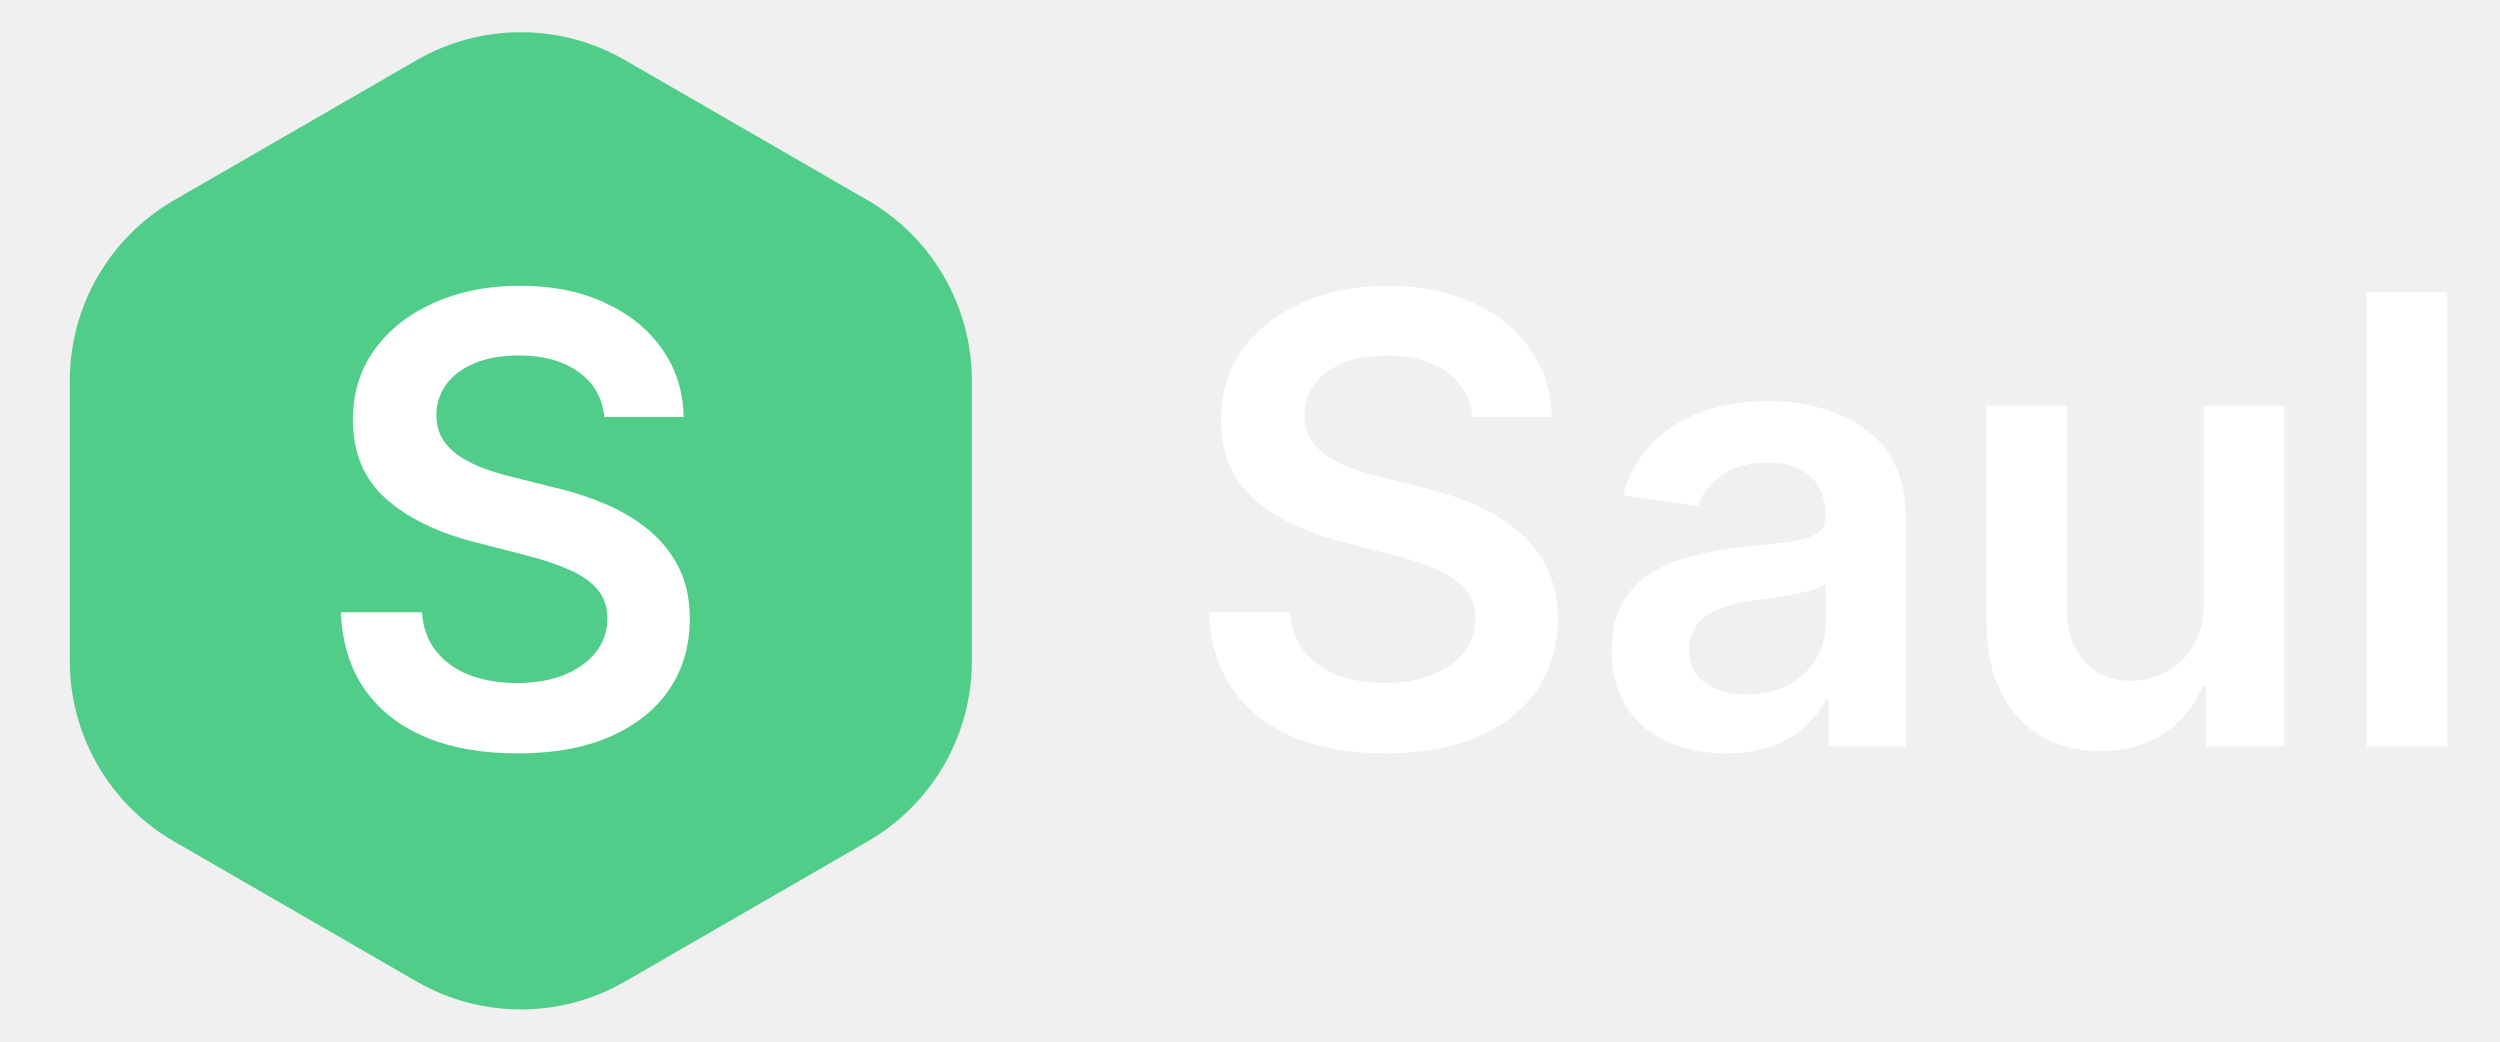
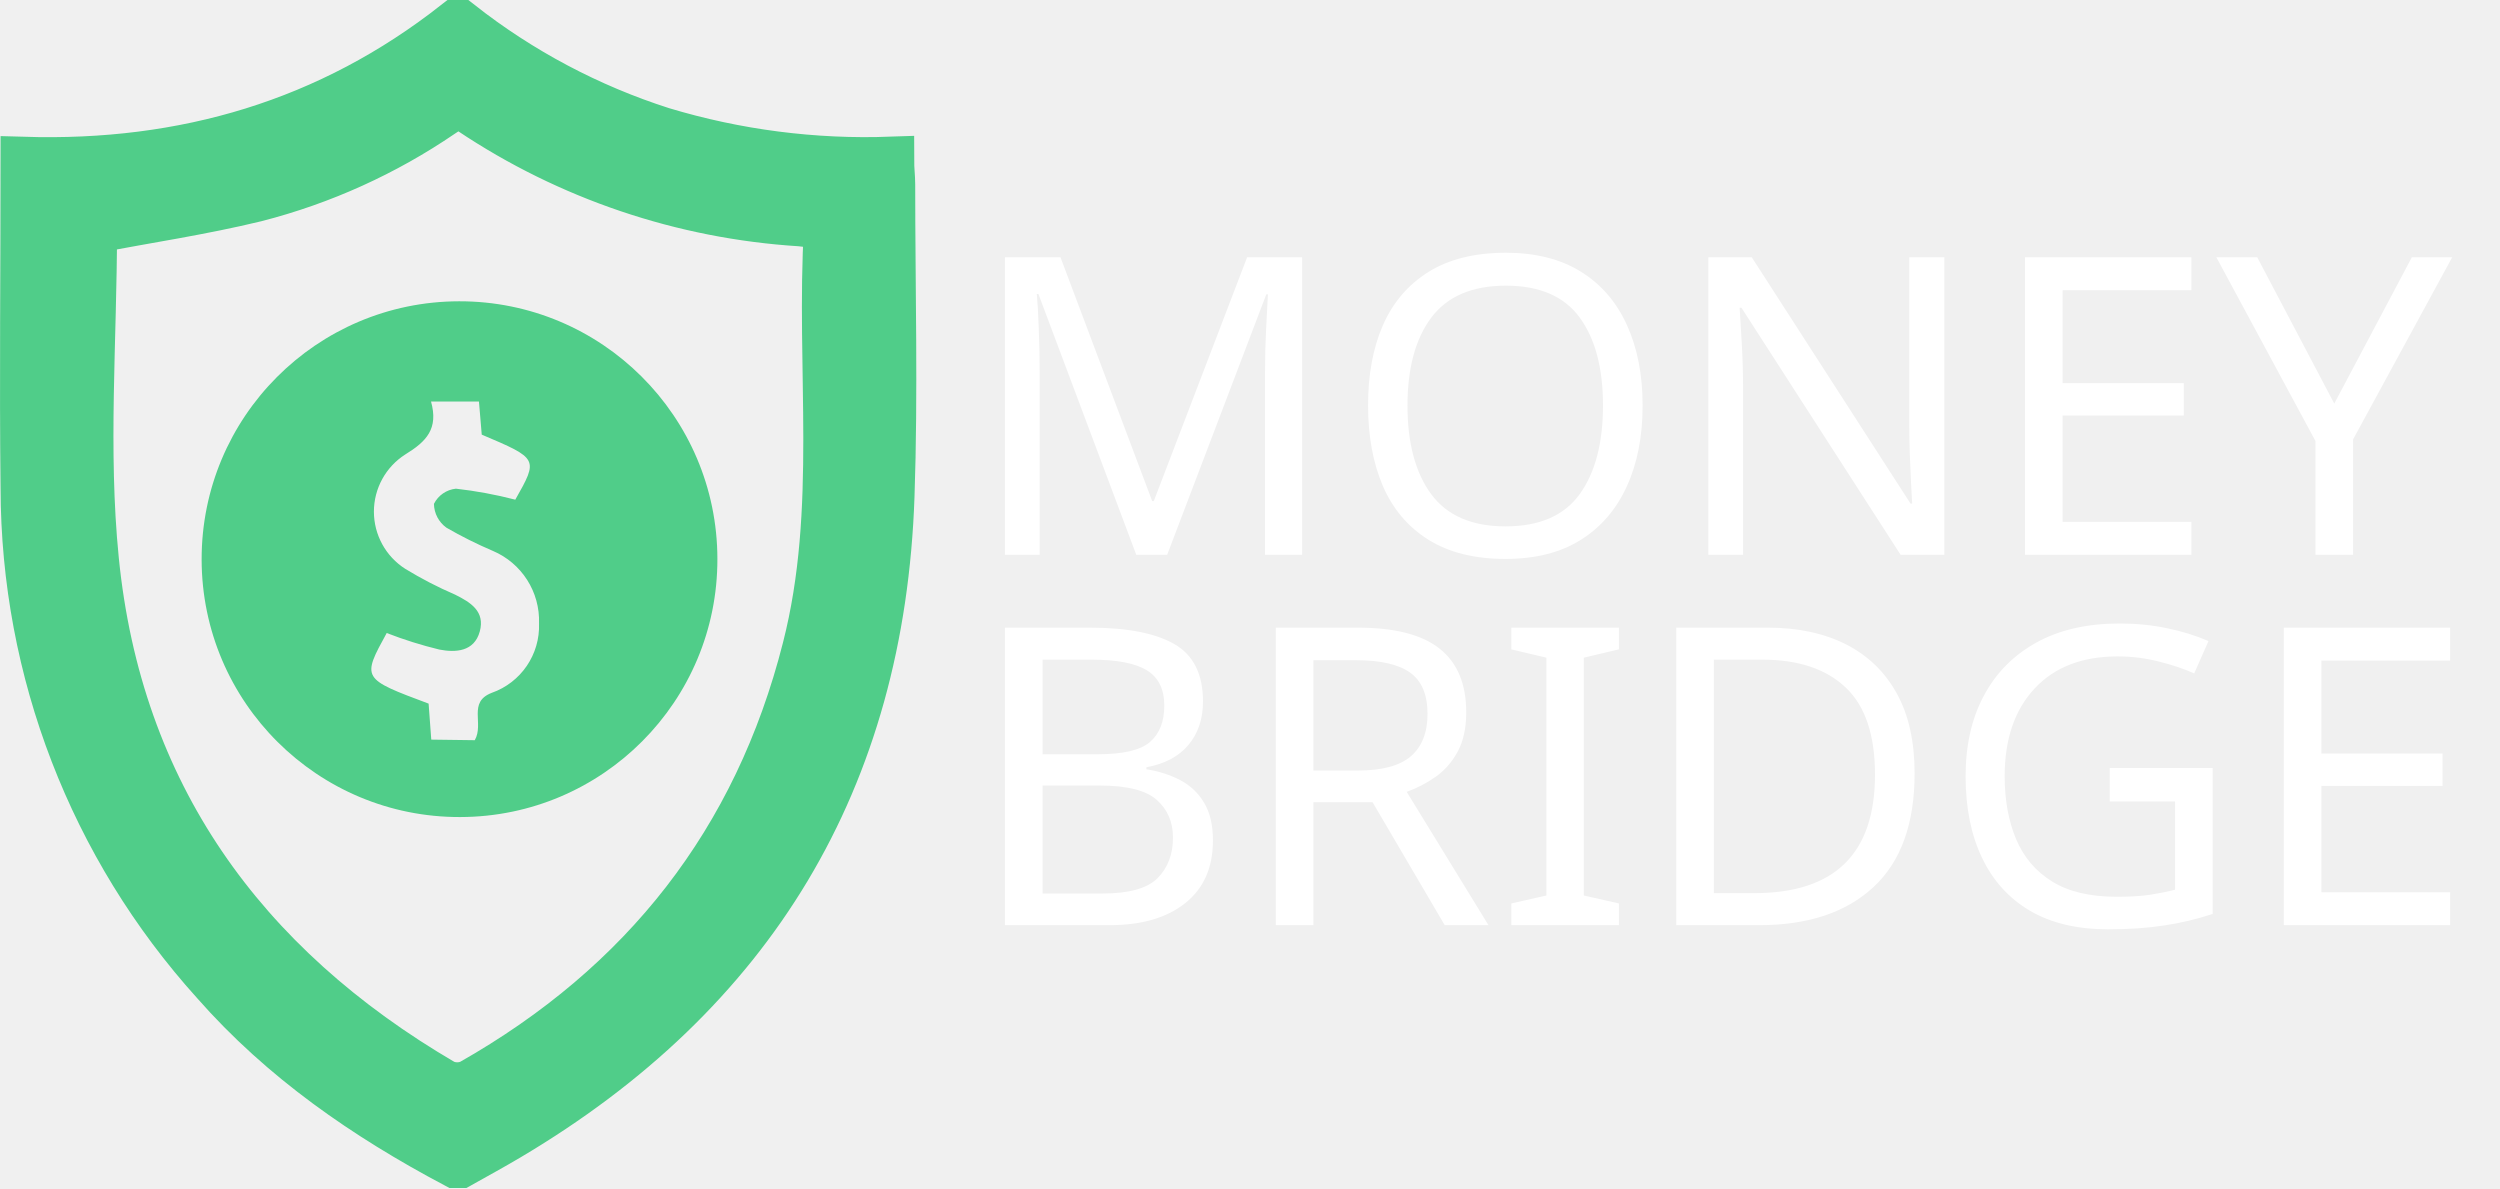
- <svg xmlns="http://www.w3.org/2000/svg" width="72" height="30" viewBox="0 0 72 30" fill="none">
-   <path d="M12 1.732C13.856 0.66 16.144 0.66 18 1.732L24.99 5.768C26.847 6.84 27.99 8.821 27.99 10.964V19.036C27.99 21.18 26.847 23.16 24.99 24.232L18 28.268C16.144 29.34 13.856 29.34 12 28.268L5.01 24.232C3.153 23.16 2.01 21.18 2.01 19.036V10.964C2.01 8.821 3.153 6.84 5.01 5.768L12 1.732Z" fill="#50CD89" />
-   <path d="M17.405 12.008C17.346 11.45 17.095 11.015 16.651 10.704C16.212 10.393 15.641 10.237 14.938 10.237C14.444 10.237 14.02 10.312 13.666 10.461C13.312 10.61 13.042 10.812 12.854 11.068C12.667 11.324 12.571 11.616 12.567 11.944C12.567 12.217 12.629 12.453 12.752 12.653C12.88 12.854 13.053 13.024 13.27 13.165C13.487 13.301 13.728 13.416 13.992 13.51C14.256 13.604 14.523 13.682 14.791 13.746L16.018 14.053C16.513 14.168 16.988 14.324 17.444 14.52C17.904 14.716 18.315 14.963 18.678 15.261C19.044 15.56 19.334 15.92 19.547 16.342C19.76 16.764 19.866 17.258 19.866 17.825C19.866 18.592 19.671 19.267 19.278 19.851C18.886 20.43 18.32 20.884 17.578 21.212C16.841 21.536 15.948 21.698 14.9 21.698C13.881 21.698 12.997 21.541 12.247 21.225C11.501 20.91 10.918 20.45 10.496 19.845C10.078 19.239 9.852 18.502 9.818 17.633H12.151C12.185 18.089 12.326 18.468 12.573 18.771C12.82 19.073 13.142 19.299 13.538 19.448C13.939 19.597 14.386 19.672 14.881 19.672C15.396 19.672 15.848 19.595 16.236 19.442C16.628 19.284 16.935 19.067 17.156 18.79C17.378 18.509 17.491 18.18 17.495 17.805C17.491 17.465 17.391 17.183 17.195 16.962C16.999 16.736 16.724 16.548 16.37 16.399C16.021 16.246 15.611 16.109 15.143 15.99L13.653 15.607C12.575 15.329 11.723 14.91 11.097 14.347C10.474 13.78 10.163 13.028 10.163 12.091C10.163 11.32 10.372 10.644 10.79 10.065C11.212 9.485 11.785 9.036 12.509 8.716C13.234 8.392 14.054 8.23 14.97 8.23C15.899 8.23 16.713 8.392 17.412 8.716C18.115 9.036 18.667 9.481 19.067 10.052C19.468 10.619 19.675 11.271 19.688 12.008H17.405Z" fill="white" />
-   <path d="M42.406 12.008C42.346 11.45 42.094 11.015 41.651 10.704C41.212 10.393 40.641 10.237 39.938 10.237C39.444 10.237 39.02 10.312 38.666 10.461C38.312 10.61 38.042 10.812 37.854 11.068C37.667 11.324 37.571 11.616 37.567 11.944C37.567 12.217 37.629 12.453 37.752 12.653C37.88 12.854 38.053 13.024 38.27 13.165C38.487 13.301 38.728 13.416 38.992 13.51C39.256 13.604 39.523 13.682 39.791 13.746L41.019 14.053C41.513 14.168 41.988 14.324 42.444 14.52C42.904 14.716 43.315 14.963 43.678 15.261C44.044 15.56 44.334 15.92 44.547 16.342C44.76 16.764 44.867 17.258 44.867 17.825C44.867 18.592 44.67 19.267 44.278 19.851C43.886 20.43 43.32 20.884 42.578 21.212C41.841 21.536 40.948 21.698 39.9 21.698C38.881 21.698 37.997 21.541 37.247 21.225C36.501 20.91 35.918 20.45 35.496 19.845C35.078 19.239 34.852 18.502 34.818 17.633H37.151C37.185 18.089 37.326 18.468 37.573 18.771C37.82 19.073 38.142 19.299 38.538 19.448C38.939 19.597 39.386 19.672 39.881 19.672C40.396 19.672 40.848 19.595 41.236 19.442C41.628 19.284 41.935 19.067 42.156 18.79C42.378 18.509 42.491 18.18 42.495 17.805C42.491 17.465 42.391 17.183 42.195 16.962C41.999 16.736 41.724 16.548 41.37 16.399C41.021 16.246 40.611 16.109 40.143 15.99L38.653 15.607C37.575 15.329 36.723 14.91 36.097 14.347C35.474 13.78 35.163 13.028 35.163 12.091C35.163 11.32 35.372 10.644 35.79 10.065C36.212 9.485 36.785 9.036 37.509 8.716C38.234 8.392 39.054 8.23 39.97 8.23C40.899 8.23 41.713 8.392 42.412 8.716C43.115 9.036 43.667 9.481 44.068 10.052C44.468 10.619 44.675 11.271 44.688 12.008H42.406ZM49.704 21.698C49.081 21.698 48.521 21.587 48.023 21.366C47.528 21.14 47.136 20.808 46.846 20.369C46.561 19.93 46.418 19.389 46.418 18.745C46.418 18.191 46.52 17.733 46.725 17.371C46.929 17.009 47.209 16.719 47.562 16.501C47.916 16.284 48.315 16.12 48.758 16.009C49.205 15.894 49.667 15.811 50.145 15.76C50.72 15.7 51.187 15.647 51.545 15.6C51.903 15.549 52.163 15.472 52.324 15.37C52.491 15.264 52.574 15.099 52.574 14.878V14.839C52.574 14.358 52.431 13.985 52.145 13.721C51.86 13.457 51.449 13.325 50.912 13.325C50.345 13.325 49.895 13.448 49.563 13.695C49.235 13.943 49.013 14.234 48.898 14.571L46.738 14.264C46.908 13.668 47.19 13.169 47.581 12.768C47.974 12.364 48.453 12.061 49.02 11.861C49.587 11.656 50.213 11.554 50.899 11.554C51.372 11.554 51.843 11.609 52.312 11.72C52.78 11.831 53.209 12.014 53.596 12.27C53.984 12.521 54.295 12.864 54.53 13.299C54.768 13.734 54.888 14.277 54.888 14.929V21.5H52.663V20.151H52.587C52.446 20.424 52.248 20.68 51.992 20.918C51.741 21.153 51.423 21.342 51.04 21.487C50.66 21.628 50.215 21.698 49.704 21.698ZM50.304 19.998C50.769 19.998 51.172 19.906 51.513 19.723C51.853 19.535 52.116 19.288 52.299 18.982C52.486 18.675 52.58 18.34 52.58 17.978V16.821C52.508 16.881 52.384 16.936 52.209 16.987C52.039 17.038 51.847 17.083 51.634 17.121C51.421 17.16 51.21 17.194 51.001 17.224C50.792 17.254 50.611 17.279 50.458 17.3C50.113 17.347 49.804 17.424 49.531 17.53C49.258 17.637 49.043 17.786 48.886 17.978C48.728 18.166 48.649 18.408 48.649 18.707C48.649 19.133 48.804 19.454 49.116 19.672C49.427 19.889 49.823 19.998 50.304 19.998ZM63.472 17.371V11.682H65.786V21.5H63.542V19.755H63.44C63.219 20.305 62.854 20.754 62.347 21.104C61.844 21.453 61.224 21.628 60.487 21.628C59.844 21.628 59.275 21.485 58.78 21.2C58.29 20.91 57.907 20.49 57.63 19.94C57.353 19.386 57.214 18.717 57.214 17.933V11.682H59.528V17.575C59.528 18.197 59.699 18.692 60.04 19.058C60.38 19.425 60.828 19.608 61.382 19.608C61.723 19.608 62.053 19.525 62.373 19.359C62.692 19.192 62.954 18.945 63.159 18.617C63.368 18.285 63.472 17.869 63.472 17.371ZM70.479 8.409V21.5H68.165V8.409H70.479Z" fill="white" />
+ <svg xmlns="http://www.w3.org/2000/svg" id="Calque_1" data-name="Calque 1" viewBox="0 0 215.99 102.64">
+   <defs>
+     <style>.cls-1{font-size:36px;fill:#fff;font-family:FolioStd-Medium, Folio Std;font-weight:500;}.cls-2,.cls-3{fill:#50cd89;}.cls-3{stroke:#50cd89;stroke-miterlimit:10;stroke-width:4px;}</style>
+   </defs>
+   <text class="cls-1" transform="translate(83.34 47.93)">MONEY<tspan x="0" y="32">BRIDGE</tspan>
+   </text>
+   <path class="cls-2" d="M125.89,201.94a22.28,22.28,0,1,1,22.22-22.31A22.26,22.26,0,0,1,125.89,201.94Zm1.26-6.64c.82-1.44-.63-3.28,1.46-4.09a6.12,6.12,0,0,0,4.09-6,6.56,6.56,0,0,0-4-6.27,36.78,36.78,0,0,1-4-2,2.59,2.59,0,0,1-1.08-2.06,2.4,2.4,0,0,1,1.9-1.31,37.11,37.11,0,0,1,5.13.95c2-3.54,2-3.54-2.9-5.62l-.24-2.86h-4.14c.65,2.35-.38,3.44-2.22,4.57a5.86,5.86,0,0,0,0,9.89,34.08,34.08,0,0,0,4.29,2.22c1.33.66,2.62,1.44,2.14,3.19s-2.09,1.83-3.49,1.56a35.66,35.66,0,0,1-4.55-1.43c-2.16,3.94-2.16,3.94,3.62,6.1l.23,3.11Z" transform="translate(-86.13 -131.35)" />
+   <path class="cls-3" d="M125.9,133.35a55.67,55.67,0,0,0,17.46,9.26,60.91,60.91,0,0,0,19.75,2.55c0,.84.09,1.47.09,2.11,0,9,.25,18-.06,26.95-.84,24.49-12,42.93-33.07,55.41-1.38.82-2.78,1.58-4.17,2.36h-.44c-7.78-4.13-14.95-9.07-20.81-15.74a63.88,63.88,0,0,1-16.47-42.71c-.11-9.34,0-18.68,0-28.37,13.85.42,26.38-3.24,37.3-11.82ZM157.59,151c-1-.16-1.68-.32-2.34-.37A57.75,57.75,0,0,1,126.79,141c-1.07-.71-1.67-.3-2.49.25a51,51,0,0,1-16.06,7.27c-4.66,1.13-9.41,1.84-14,2.71,0,9.41-.79,19,.16,28.48,2,20.12,12.66,35,30.06,45.16a2.77,2.77,0,0,0,2.34,0c14.9-8.45,24.69-20.84,28.92-37.53C158.78,175.35,156.87,163.19,157.59,151Z" transform="translate(-86.13 -131.35)" />
</svg>
